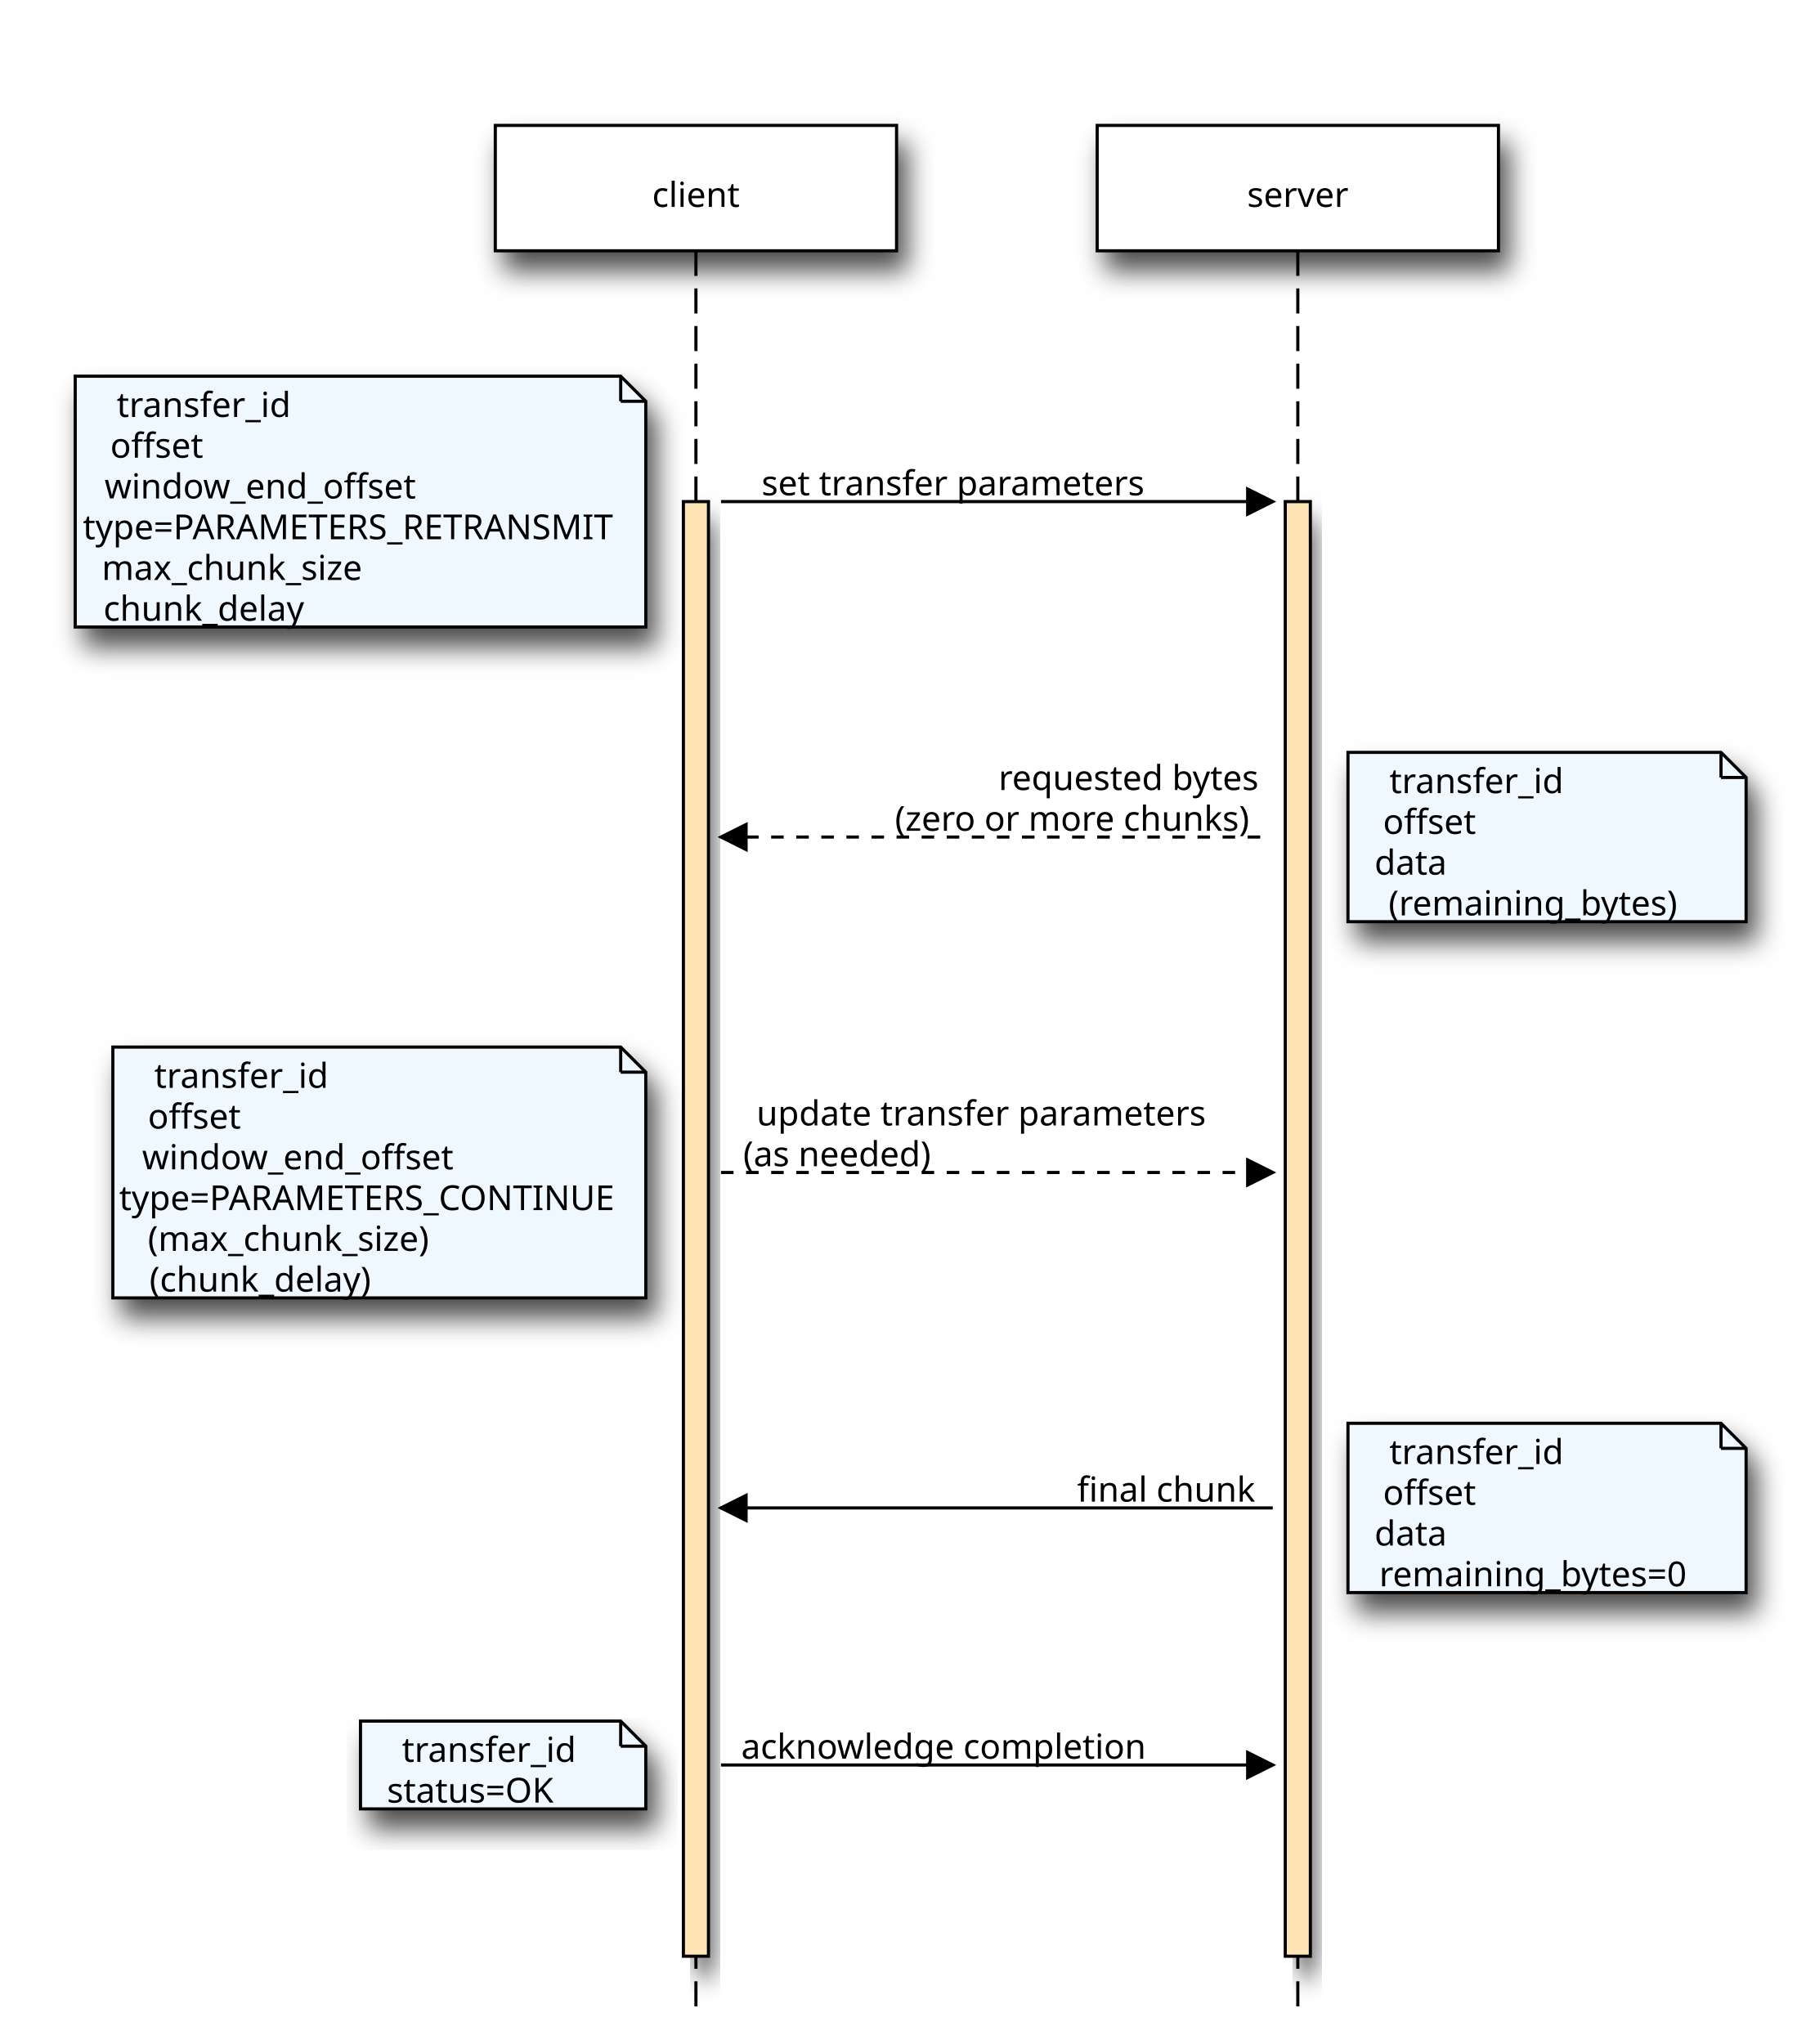
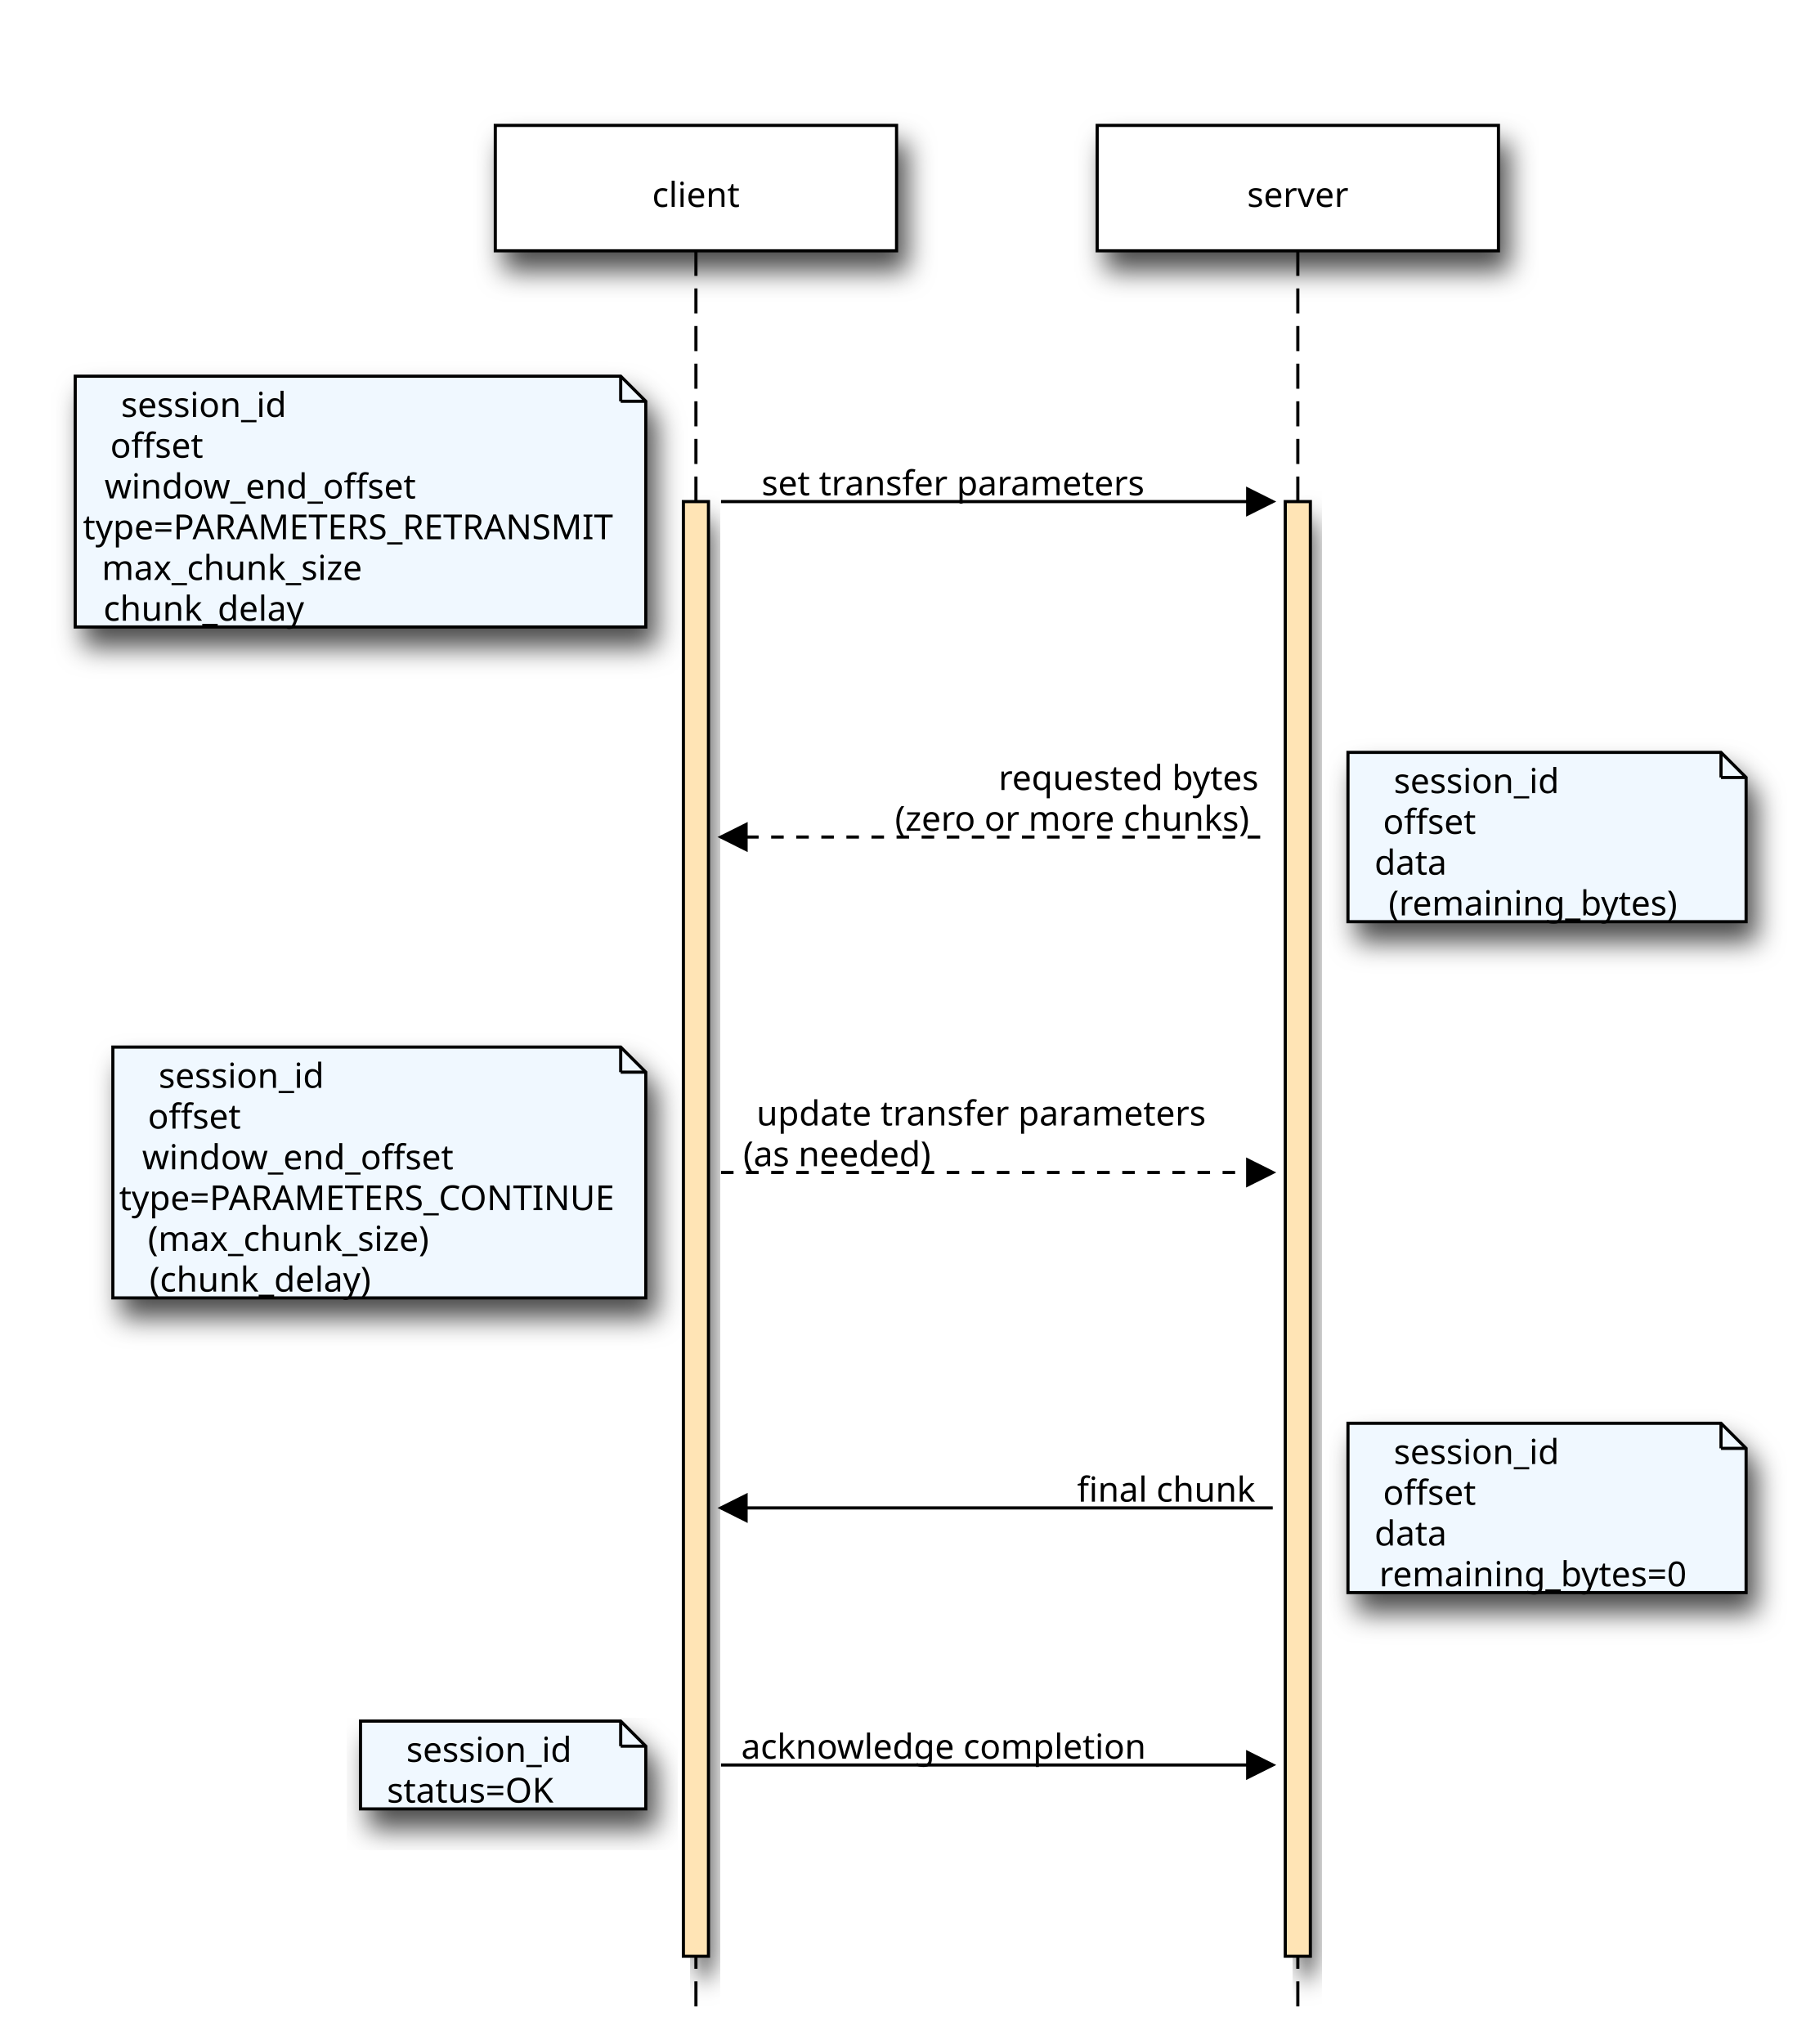
<svg xmlns="http://www.w3.org/2000/svg" height="652" viewBox="0 0 573 652" style="background-color:white">
  <defs id="defs_block">
    <filter height="1.504" id="filter_blur" width="1.157" x="-0.079" y="-0.252">
      <feGaussianBlur id="feGaussianBlur3780" stdDeviation="4.2" />
    </filter>
  </defs>
  <rect fill="rgb(0,0,0)" height="464" style="filter:url(#filter_blur);opacity:0.7;fill-opacity:1" width="8" x="221" y="166" />
  <rect fill="rgb(0,0,0)" height="464" style="filter:url(#filter_blur);opacity:0.7;fill-opacity:1" width="8" x="413" y="166" />
  <polygon fill="rgb(0,0,0)" points="27,126 201,126 209,134 209,206 27,206 27,126" stroke="rgb(0,0,0)" style="filter:url(#filter_blur);opacity:0.7;fill-opacity:1" />
  <polygon fill="rgb(0,0,0)" points="433,246 552,246 560,254 560,300 433,300 433,246" stroke="rgb(0,0,0)" style="filter:url(#filter_blur);opacity:0.7;fill-opacity:1" />
  <polygon fill="rgb(0,0,0)" points="39,340 201,340 209,348 209,420 39,420 39,340" stroke="rgb(0,0,0)" style="filter:url(#filter_blur);opacity:0.7;fill-opacity:1" />
  <polygon fill="rgb(0,0,0)" points="433,460 552,460 560,468 560,514 433,514 433,460" stroke="rgb(0,0,0)" style="filter:url(#filter_blur);opacity:0.7;fill-opacity:1" />
  <polygon fill="rgb(0,0,0)" points="118,555 201,555 209,563 209,583 118,583 118,555" stroke="rgb(0,0,0)" style="filter:url(#filter_blur);opacity:0.7;fill-opacity:1" />
  <rect fill="rgb(0,0,0)" height="40" stroke="rgb(0,0,0)" style="filter:url(#filter_blur);opacity:0.7;fill-opacity:1" width="128" x="161" y="46" />
  <rect fill="rgb(0,0,0)" height="40" stroke="rgb(0,0,0)" style="filter:url(#filter_blur);opacity:0.7;fill-opacity:1" width="128" x="353" y="46" />
  <path d="M 222 80 L 222 640" fill="none" stroke="rgb(0,0,0)" stroke-dasharray="8 4" />
  <rect fill="moccasin" height="464" stroke="rgb(0,0,0)" width="8" x="218" y="160" />
  <path d="M 414 80 L 414 640" fill="none" stroke="rgb(0,0,0)" stroke-dasharray="8 4" />
  <rect fill="moccasin" height="464" stroke="rgb(0,0,0)" width="8" x="410" y="160" />
  <rect fill="rgb(255,255,255)" height="40" stroke="rgb(0,0,0)" width="128" x="158" y="40" />
  <text fill="rgb(0,0,0)" font-family="sans-serif" font-size="11" font-style="normal" font-weight="normal" text-anchor="middle" textLength="37" x="222" y="66">client</text>
  <rect fill="rgb(255,255,255)" height="40" stroke="rgb(0,0,0)" width="128" x="350" y="40" />
  <text fill="rgb(0,0,0)" font-family="sans-serif" font-size="11" font-style="normal" font-weight="normal" text-anchor="middle" textLength="37" x="414" y="66">server</text>
  <path d="M 230 160 L 406 160" fill="none" stroke="rgb(0,0,0)" />
  <polygon fill="rgb(0,0,0)" points="398,156 406,160 398,164" stroke="rgb(0,0,0)" />
  <polygon fill="rgb(240,248,255)" points="24,120 198,120 206,128 206,200 24,200 24,120" stroke="rgb(0,0,0)" />
  <path d="M 198 120 L 198 128" fill="none" stroke="rgb(0,0,0)" />
  <path d="M 198 128 L 206 128" fill="none" stroke="rgb(0,0,0)" />
-   <text fill="rgb(0,0,0)" font-family="sans-serif" font-size="11" font-style="normal" font-weight="normal" text-anchor="middle" textLength="67" x="65" y="133">transfer_id</text>
+   <text fill="rgb(0,0,0)" font-family="sans-serif" font-size="11" font-style="normal" font-weight="normal" text-anchor="middle" textLength="67" x="65" y="133">session_id</text>
  <text fill="rgb(0,0,0)" font-family="sans-serif" font-size="11" font-style="normal" font-weight="normal" text-anchor="middle" textLength="37" x="50" y="146">offset</text>
  <text fill="rgb(0,0,0)" font-family="sans-serif" font-size="11" font-style="normal" font-weight="normal" text-anchor="middle" textLength="103" x="83" y="159">window_end_offset</text>
  <text fill="rgb(0,0,0)" font-family="sans-serif" font-size="11" font-style="normal" font-weight="normal" text-anchor="middle" textLength="158" x="111" y="172">type=PARAMETERS_RETRANSMIT</text>
  <text fill="rgb(0,0,0)" font-family="sans-serif" font-size="11" font-style="normal" font-weight="normal" text-anchor="middle" textLength="85" x="74" y="185">max_chunk_size</text>
  <text fill="rgb(0,0,0)" font-family="sans-serif" font-size="11" font-style="normal" font-weight="normal" text-anchor="middle" textLength="67" x="65" y="198">chunk_delay</text>
  <path d="M 230 267 L 406 267" fill="none" stroke="rgb(0,0,0)" stroke-dasharray="4" />
  <polygon fill="rgb(0,0,0)" points="238,263 230,267 238,271" stroke="rgb(0,0,0)" />
  <polygon fill="rgb(240,248,255)" points="430,240 549,240 557,248 557,294 430,294 430,240" stroke="rgb(0,0,0)" />
  <path d="M 549 240 L 549 248" fill="none" stroke="rgb(0,0,0)" />
  <path d="M 549 248 L 557 248" fill="none" stroke="rgb(0,0,0)" />
-   <text fill="rgb(0,0,0)" font-family="sans-serif" font-size="11" font-style="normal" font-weight="normal" text-anchor="middle" textLength="67" x="471" y="253">transfer_id</text>
+   <text fill="rgb(0,0,0)" font-family="sans-serif" font-size="11" font-style="normal" font-weight="normal" text-anchor="middle" textLength="67" x="471" y="253">session_id</text>
  <text fill="rgb(0,0,0)" font-family="sans-serif" font-size="11" font-style="normal" font-weight="normal" text-anchor="middle" textLength="37" x="456" y="266">offset</text>
  <text fill="rgb(0,0,0)" font-family="sans-serif" font-size="11" font-style="normal" font-weight="normal" text-anchor="middle" textLength="25" x="450" y="279">data</text>
  <text fill="rgb(0,0,0)" font-family="sans-serif" font-size="11" font-style="normal" font-weight="normal" text-anchor="middle" textLength="103" x="489" y="292">(remaining_bytes)</text>
  <path d="M 230 374 L 406 374" fill="none" stroke="rgb(0,0,0)" stroke-dasharray="4" />
  <polygon fill="rgb(0,0,0)" points="398,370 406,374 398,378" stroke="rgb(0,0,0)" />
  <polygon fill="rgb(240,248,255)" points="36,334 198,334 206,342 206,414 36,414 36,334" stroke="rgb(0,0,0)" />
  <path d="M 198 334 L 198 342" fill="none" stroke="rgb(0,0,0)" />
  <path d="M 198 342 L 206 342" fill="none" stroke="rgb(0,0,0)" />
-   <text fill="rgb(0,0,0)" font-family="sans-serif" font-size="11" font-style="normal" font-weight="normal" text-anchor="middle" textLength="67" x="77" y="347">transfer_id</text>
+   <text fill="rgb(0,0,0)" font-family="sans-serif" font-size="11" font-style="normal" font-weight="normal" text-anchor="middle" textLength="67" x="77" y="347">session_id</text>
  <text fill="rgb(0,0,0)" font-family="sans-serif" font-size="11" font-style="normal" font-weight="normal" text-anchor="middle" textLength="37" x="62" y="360">offset</text>
  <text fill="rgb(0,0,0)" font-family="sans-serif" font-size="11" font-style="normal" font-weight="normal" text-anchor="middle" textLength="103" x="95" y="373">window_end_offset</text>
  <text fill="rgb(0,0,0)" font-family="sans-serif" font-size="11" font-style="normal" font-weight="normal" text-anchor="middle" textLength="146" x="117" y="386">type=PARAMETERS_CONTINUE</text>
  <text fill="rgb(0,0,0)" font-family="sans-serif" font-size="11" font-style="normal" font-weight="normal" text-anchor="middle" textLength="97" x="92" y="399">(max_chunk_size)</text>
  <text fill="rgb(0,0,0)" font-family="sans-serif" font-size="11" font-style="normal" font-weight="normal" text-anchor="middle" textLength="79" x="83" y="412">(chunk_delay)</text>
  <path d="M 230 481 L 406 481" fill="none" stroke="rgb(0,0,0)" />
  <polygon fill="rgb(0,0,0)" points="238,477 230,481 238,485" stroke="rgb(0,0,0)" />
  <polygon fill="rgb(240,248,255)" points="430,454 549,454 557,462 557,508 430,508 430,454" stroke="rgb(0,0,0)" />
  <path d="M 549 454 L 549 462" fill="none" stroke="rgb(0,0,0)" />
  <path d="M 549 462 L 557 462" fill="none" stroke="rgb(0,0,0)" />
-   <text fill="rgb(0,0,0)" font-family="sans-serif" font-size="11" font-style="normal" font-weight="normal" text-anchor="middle" textLength="67" x="471" y="467">transfer_id</text>
+   <text fill="rgb(0,0,0)" font-family="sans-serif" font-size="11" font-style="normal" font-weight="normal" text-anchor="middle" textLength="67" x="471" y="467">session_id</text>
  <text fill="rgb(0,0,0)" font-family="sans-serif" font-size="11" font-style="normal" font-weight="normal" text-anchor="middle" textLength="37" x="456" y="480">offset</text>
  <text fill="rgb(0,0,0)" font-family="sans-serif" font-size="11" font-style="normal" font-weight="normal" text-anchor="middle" textLength="25" x="450" y="493">data</text>
  <text fill="rgb(0,0,0)" font-family="sans-serif" font-size="11" font-style="normal" font-weight="normal" text-anchor="middle" textLength="103" x="489" y="506">remaining_bytes=0</text>
  <path d="M 230 563 L 406 563" fill="none" stroke="rgb(0,0,0)" />
  <polygon fill="rgb(0,0,0)" points="398,559 406,563 398,567" stroke="rgb(0,0,0)" />
  <polygon fill="rgb(240,248,255)" points="115,549 198,549 206,557 206,577 115,577 115,549" stroke="rgb(0,0,0)" />
  <path d="M 198 549 L 198 557" fill="none" stroke="rgb(0,0,0)" />
  <path d="M 198 557 L 206 557" fill="none" stroke="rgb(0,0,0)" />
-   <text fill="rgb(0,0,0)" font-family="sans-serif" font-size="11" font-style="normal" font-weight="normal" text-anchor="middle" textLength="67" x="156" y="562">transfer_id</text>
+   <text fill="rgb(0,0,0)" font-family="sans-serif" font-size="11" font-style="normal" font-weight="normal" text-anchor="middle" textLength="67" x="156" y="562">session_id</text>
  <text fill="rgb(0,0,0)" font-family="sans-serif" font-size="11" font-style="normal" font-weight="normal" text-anchor="middle" textLength="55" x="150" y="575">status=OK</text>
  <text fill="rgb(0,0,0)" font-family="sans-serif" font-size="11" font-style="normal" font-weight="normal" text-anchor="middle" textLength="140" x="304" y="158">set transfer parameters</text>
  <text fill="rgb(0,0,0)" font-family="sans-serif" font-size="11" font-style="normal" font-weight="normal" text-anchor="middle" textLength="91" x="360" y="252">requested bytes</text>
  <text fill="rgb(0,0,0)" font-family="sans-serif" font-size="11" font-style="normal" font-weight="normal" text-anchor="middle" textLength="128" x="342" y="265">(zero or more chunks)</text>
  <text fill="rgb(0,0,0)" font-family="sans-serif" font-size="11" font-style="normal" font-weight="normal" text-anchor="middle" textLength="158" x="313" y="359">update transfer parameters</text>
  <text fill="rgb(0,0,0)" font-family="sans-serif" font-size="11" font-style="normal" font-weight="normal" text-anchor="middle" textLength="67" x="267" y="372">(as needed)</text>
  <text fill="rgb(0,0,0)" font-family="sans-serif" font-size="11" font-style="normal" font-weight="normal" text-anchor="middle" textLength="67" x="372" y="479">final chunk</text>
  <text fill="rgb(0,0,0)" font-family="sans-serif" font-size="11" font-style="normal" font-weight="normal" text-anchor="middle" textLength="134" x="301" y="561">acknowledge completion</text>
</svg>
